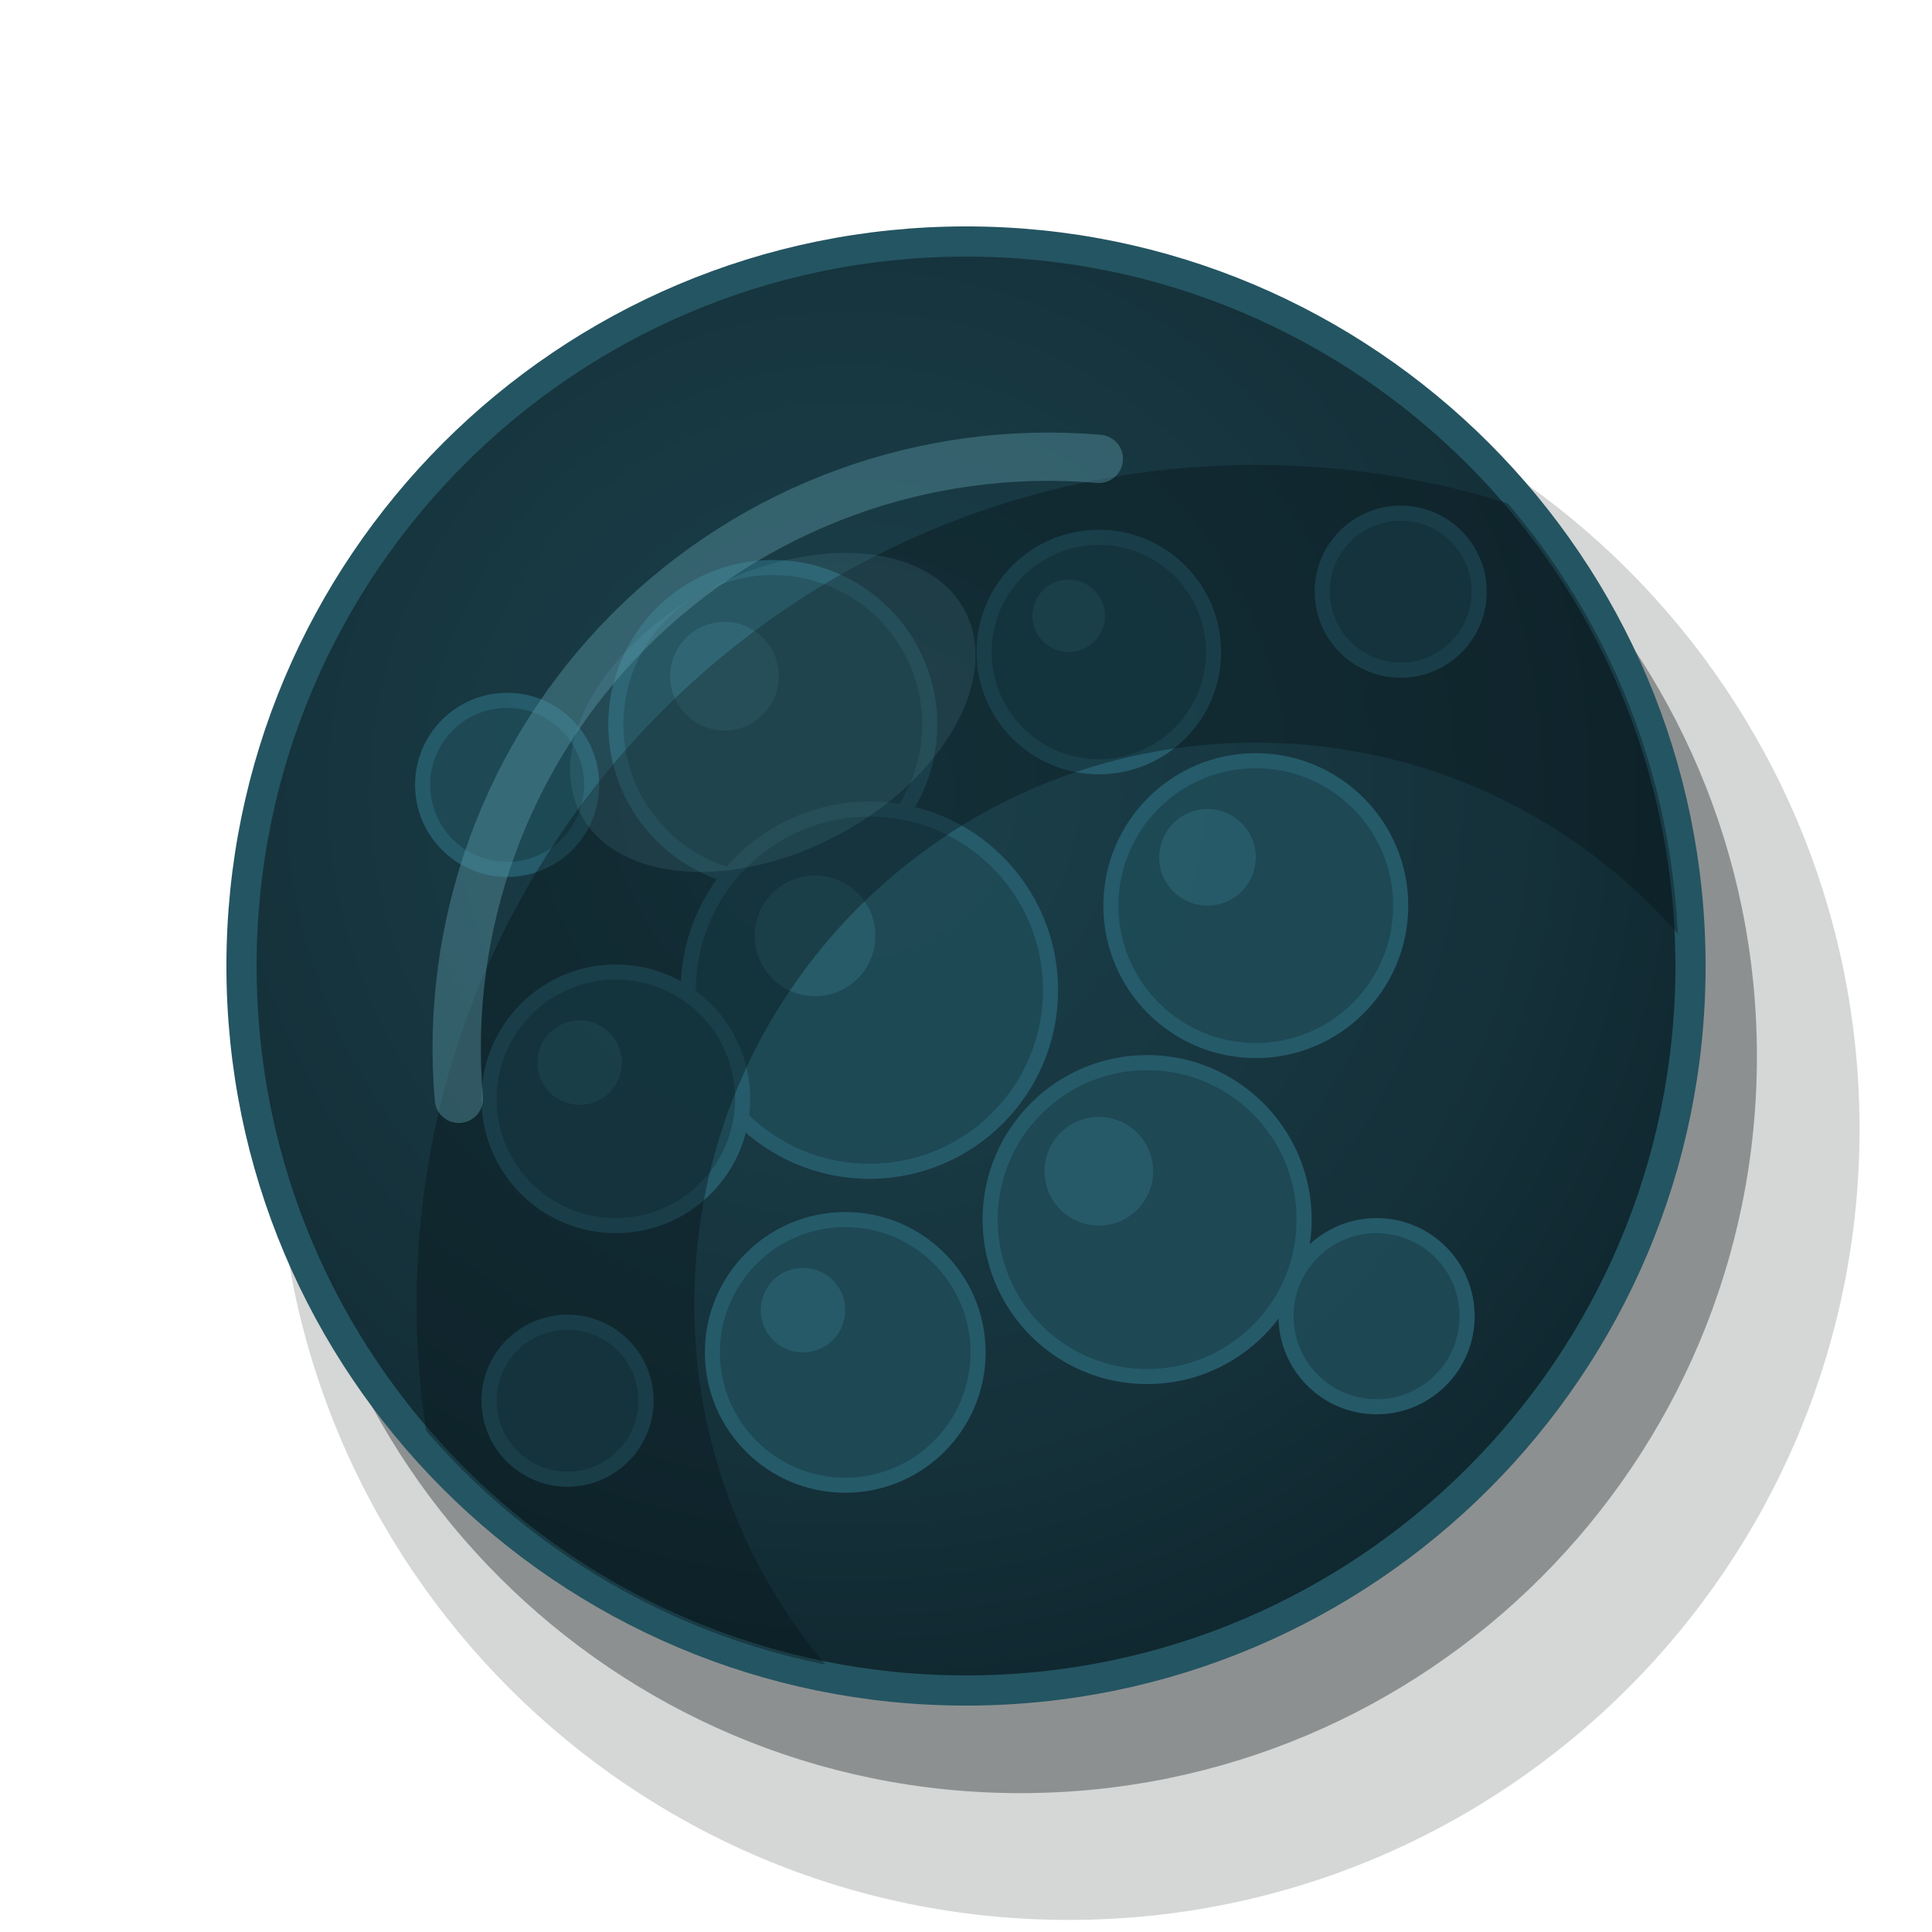
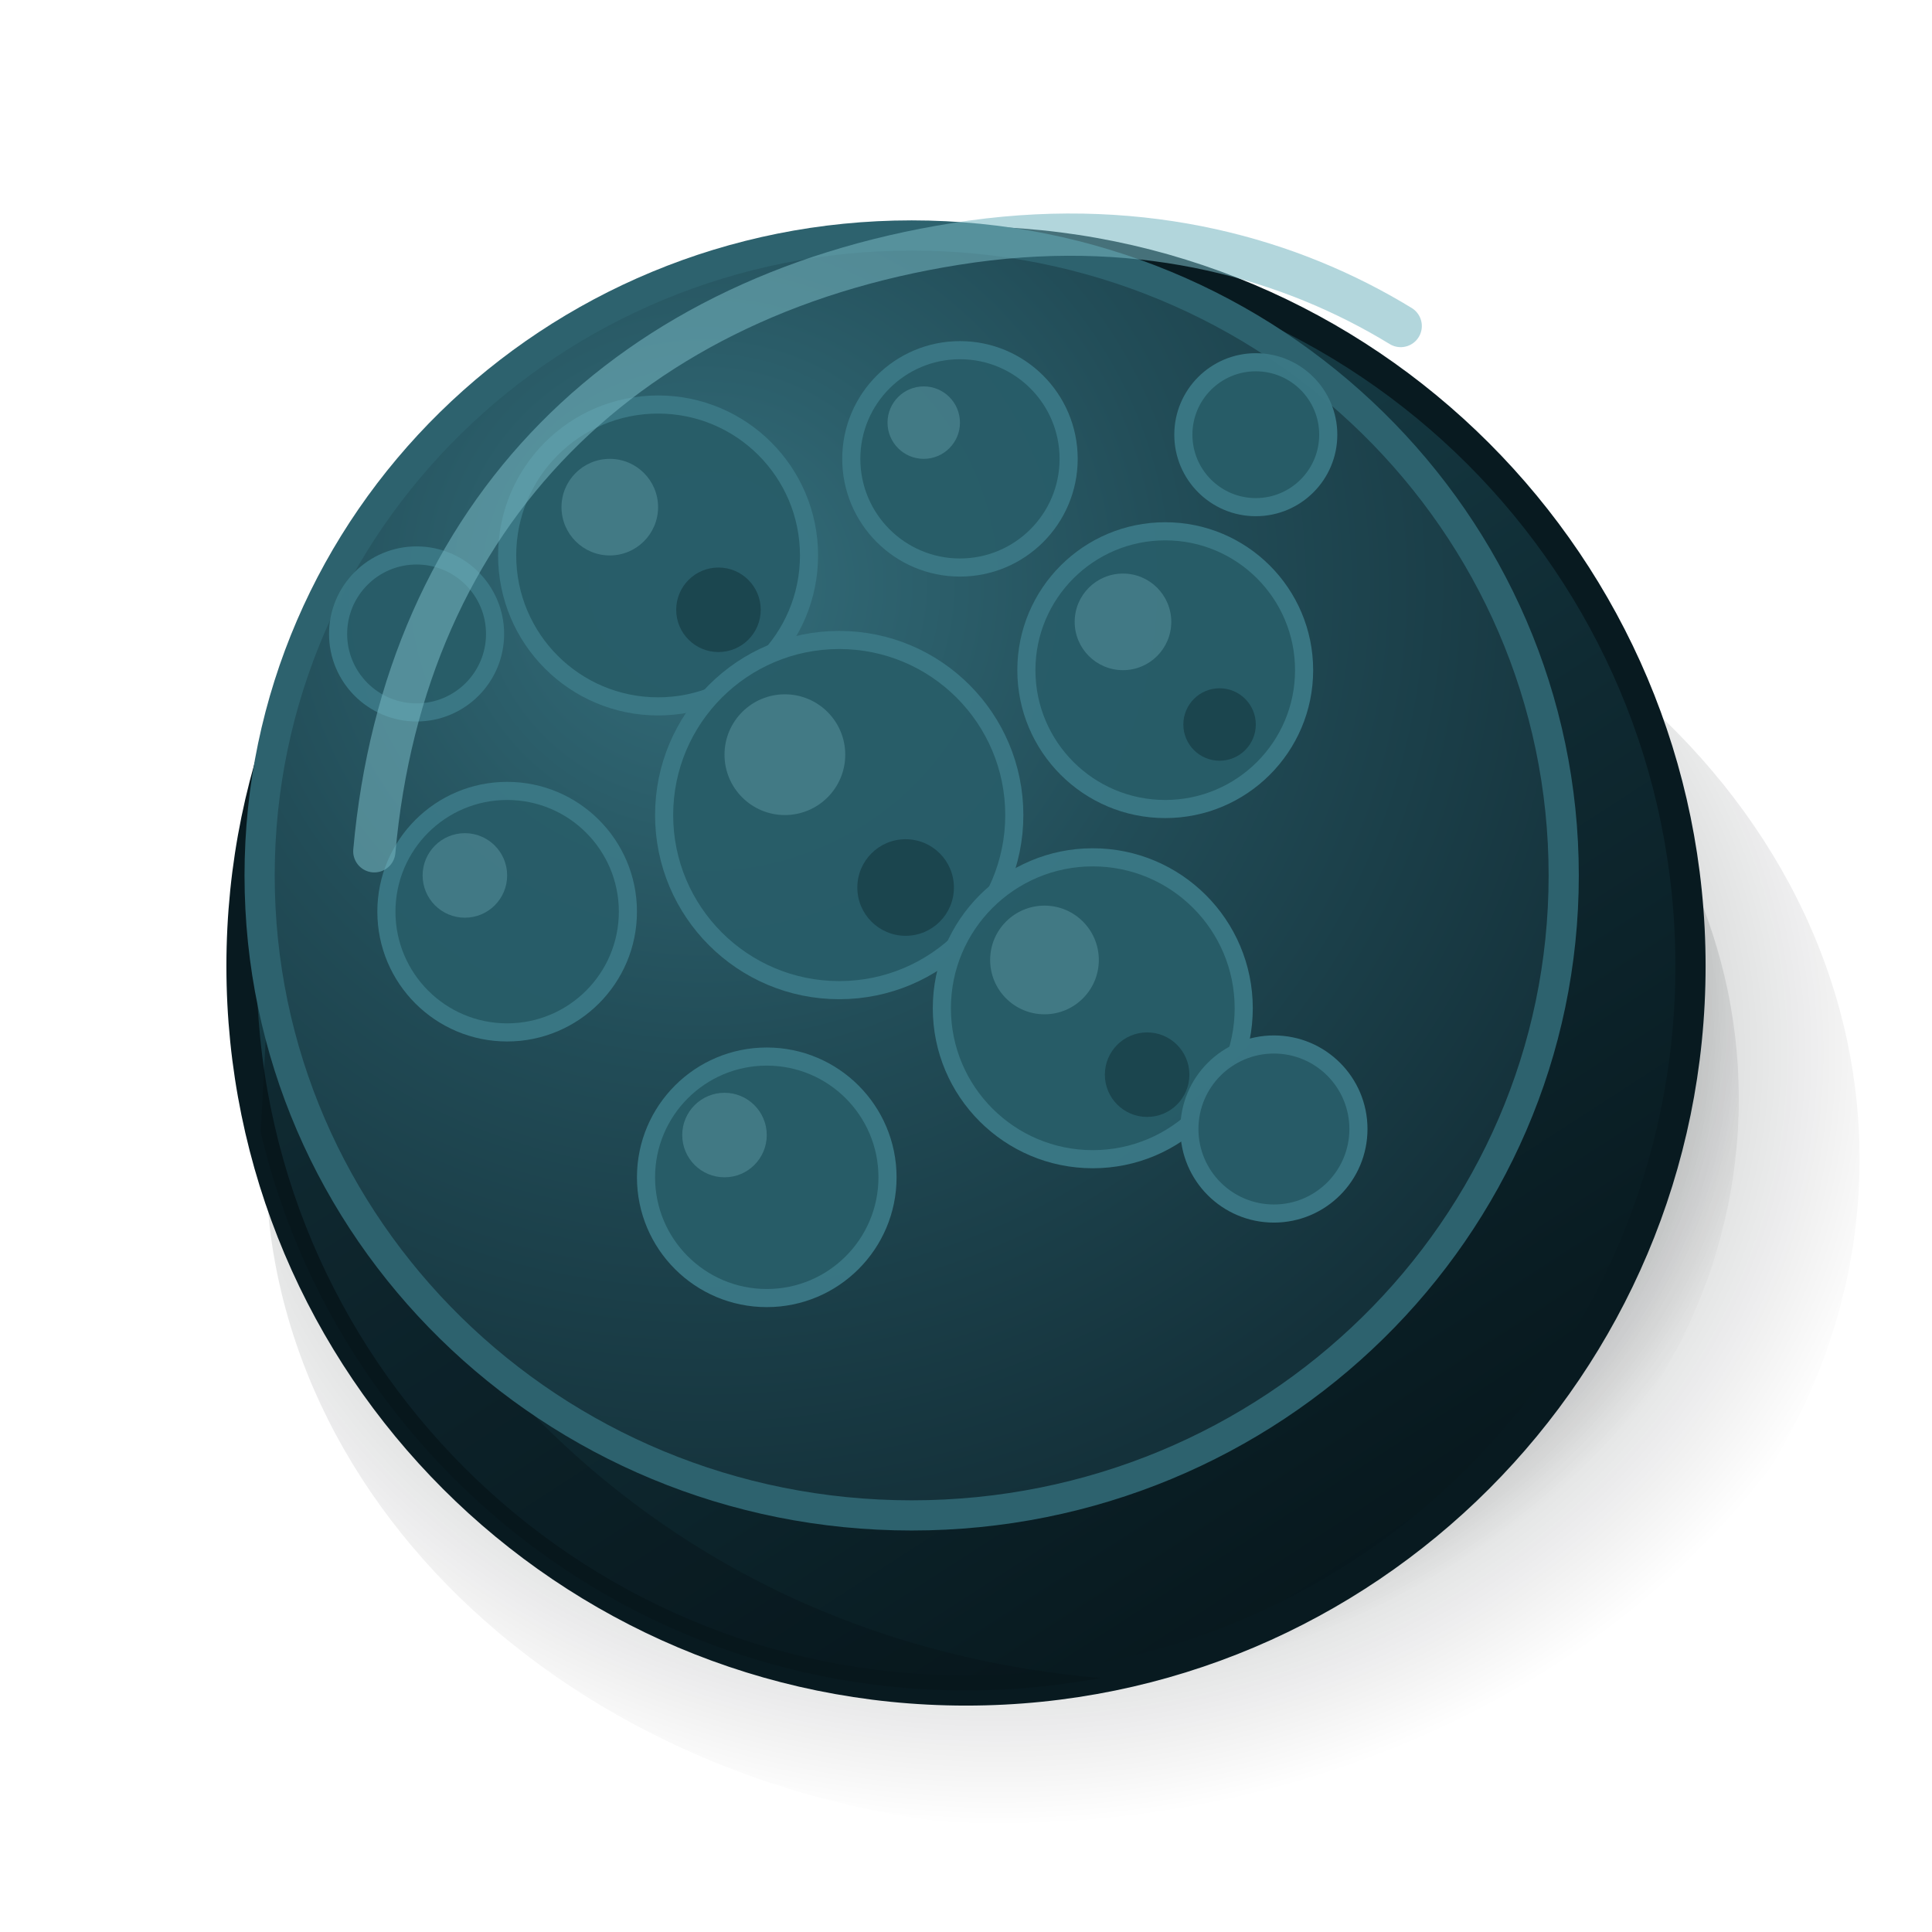
<svg xmlns="http://www.w3.org/2000/svg" viewBox="0 0 320 320" width="320" height="320">
-   <g>
-     <circle cx="177" cy="187" r="131" fill="#04090B" opacity="0.17" />
-     <circle cx="169" cy="175" r="122" fill="#04090B" opacity="0.34" />
+   <defs>
+     <radialGradient id="castShadow" cx="46%" cy="42%" r="58%">
+       <stop offset="0%" stop-color="#020608" stop-opacity="0.48" />
+       <stop offset="58%" stop-color="#020608" stop-opacity="0.25" />
+       <stop offset="100%" stop-color="#020608" stop-opacity="0" />
+     </radialGradient>
+     <radialGradient id="contactShadow" cx="45%" cy="40%" r="60%">
+       <stop offset="0%" stop-color="#020608" stop-opacity="0.44" />
+       <stop offset="68%" stop-color="#020608" stop-opacity="0.30" />
+       <stop offset="100%" stop-color="#020608" stop-opacity="0" />
+     </radialGradient>
+     <linearGradient id="side" x1="25%" y1="18%" x2="78%" y2="100%">
+       <stop offset="0%" stop-color="#19434D" />
+       <stop offset="48%" stop-color="#0F2A32" />
+       <stop offset="100%" stop-color="#06151A" />
+     </linearGradient>
+     <radialGradient id="top" cx="34%" cy="27%" r="76%">
+       <stop offset="0%" stop-color="#346E7B" />
+       <stop offset="48%" stop-color="#224D58" />
+       <stop offset="100%" stop-color="#14313A" />
+     </radialGradient>
+     <clipPath id="bodyClip">
+       <circle cx="160" cy="160" r="120" />
+     </clipPath>
+     <clipPath id="topClip">
+       <ellipse cx="151" cy="145" rx="108" ry="106" />
+     </clipPath>
+   </defs>
+   <ellipse cx="176" cy="192" rx="132" ry="111" fill="url(#castShadow)" />
+   <ellipse cx="171" cy="182" rx="117" ry="101" fill="url(#contactShadow)" />
+   <circle cx="160" cy="160" r="120" fill="url(#side)" stroke="#081A20" stroke-width="5" />
+   <g clip-path="url(#bodyClip)">
+     <path d="M45 154 C62 222 111 272 183 278 C228 282 264 260 282 221 L282 282 L38 282Z" fill="#061217" opacity="0.36" />
+     <path d="M52 126 C66 82 103 50 148 41" fill="none" stroke="#3F7F8D" stroke-width="5" stroke-linecap="round" opacity="0.40" />
  </g>
-   <g transform="translate(32,32)">
-     <defs>
-       <clipPath id="domeClip">
-         <circle cx="128" cy="128" r="118" />
-       </clipPath>
-       <radialGradient id="bloom" cx="42%" cy="38%" r="66%">
-         <stop offset="0%" stop-color="#1B414C" />
-         <stop offset="70%" stop-color="#15313A" />
-         <stop offset="100%" stop-color="#0F262E" />
-       </radialGradient>
-       <clipPath id="bloomClip">
-         <circle cx="128" cy="128" r="118" />
-       </clipPath>
-     </defs>
-     <circle cx="128" cy="128" r="120" fill="url(#bloom)" stroke="#245562" stroke-width="5" />
-     <g clip-path="url(#bloomClip)">
-       <g fill="#1E4A56" stroke="#275E6E" stroke-width="2.5" opacity="0.9">
-         <circle cx="96" cy="88" r="26" />
-         <circle cx="150" cy="76" r="19" />
-         <circle cx="176" cy="118" r="24" />
-         <circle cx="112" cy="132" r="30" />
-         <circle cx="70" cy="150" r="21" />
-         <circle cx="158" cy="170" r="26" />
-         <circle cx="108" cy="192" r="22" />
-         <circle cx="196" cy="186" r="15" />
-         <circle cx="52" cy="98" r="14" />
-         <circle cx="200" cy="66" r="13" />
-         <circle cx="62" cy="200" r="13" />
-       </g>
-       <g fill="#3A7B8C" opacity="0.35">
-         <circle cx="88" cy="80" r="9" />
-         <circle cx="145" cy="70" r="6" />
-         <circle cx="168" cy="110" r="8" />
-         <circle cx="103" cy="123" r="10" />
-         <circle cx="64" cy="144" r="7" />
-         <circle cx="150" cy="162" r="9" />
-         <circle cx="101" cy="185" r="7" />
-       </g>
+   <ellipse cx="151" cy="145" rx="108" ry="106" fill="url(#top)" stroke="#2D626E" stroke-width="5" />
+   <g clip-path="url(#topClip)">
+     <g fill="#285D68" stroke="#3A7885" stroke-width="3" opacity="0.96">
+       <circle cx="109" cy="92" r="25" />
+       <circle cx="159" cy="76" r="18" />
+       <circle cx="193" cy="111" r="23" />
+       <circle cx="139" cy="135" r="29" />
+       <circle cx="84" cy="151" r="20" />
+       <circle cx="181" cy="167" r="25" />
+       <circle cx="127" cy="195" r="20" />
+       <circle cx="211" cy="187" r="14" />
+       <circle cx="69" cy="105" r="13" />
+       <circle cx="208" cy="72" r="12" />
    </g>
-     <g clip-path="url(#domeClip)">
-       <circle cx="176" cy="184" r="116" fill="none" stroke="#07141A" stroke-width="46" opacity="0.40" />
-       <path d="M 44 150 A 98 98 0 0 1 150 44" fill="none" stroke="#5A98A8" stroke-width="8" stroke-linecap="round" opacity="0.42" />
-       <ellipse cx="96" cy="86" rx="36" ry="23" fill="#6FB0C0" opacity="0.13" transform="rotate(-28 96 86)" />
+     <g fill="#72AFBA" opacity="0.35">
+       <circle cx="101" cy="84" r="8" />
+       <circle cx="153" cy="70" r="6" />
+       <circle cx="186" cy="103" r="8" />
+       <circle cx="130" cy="125" r="10" />
+       <circle cx="77" cy="145" r="7" />
+       <circle cx="173" cy="159" r="9" />
+       <circle cx="120" cy="188" r="7" />
+     </g>
+     <g fill="#0A252C" opacity="0.42">
+       <circle cx="119" cy="101" r="7" />
+       <circle cx="202" cy="120" r="6" />
+       <circle cx="150" cy="147" r="8" />
+       <circle cx="190" cy="178" r="7" />
    </g>
  </g>
+   <path d="M62 141 C67 85 104 48 161 40 C190 36 214 43 232 54" fill="none" stroke="#76B5C1" stroke-width="7" stroke-linecap="round" opacity="0.56" />
</svg>
